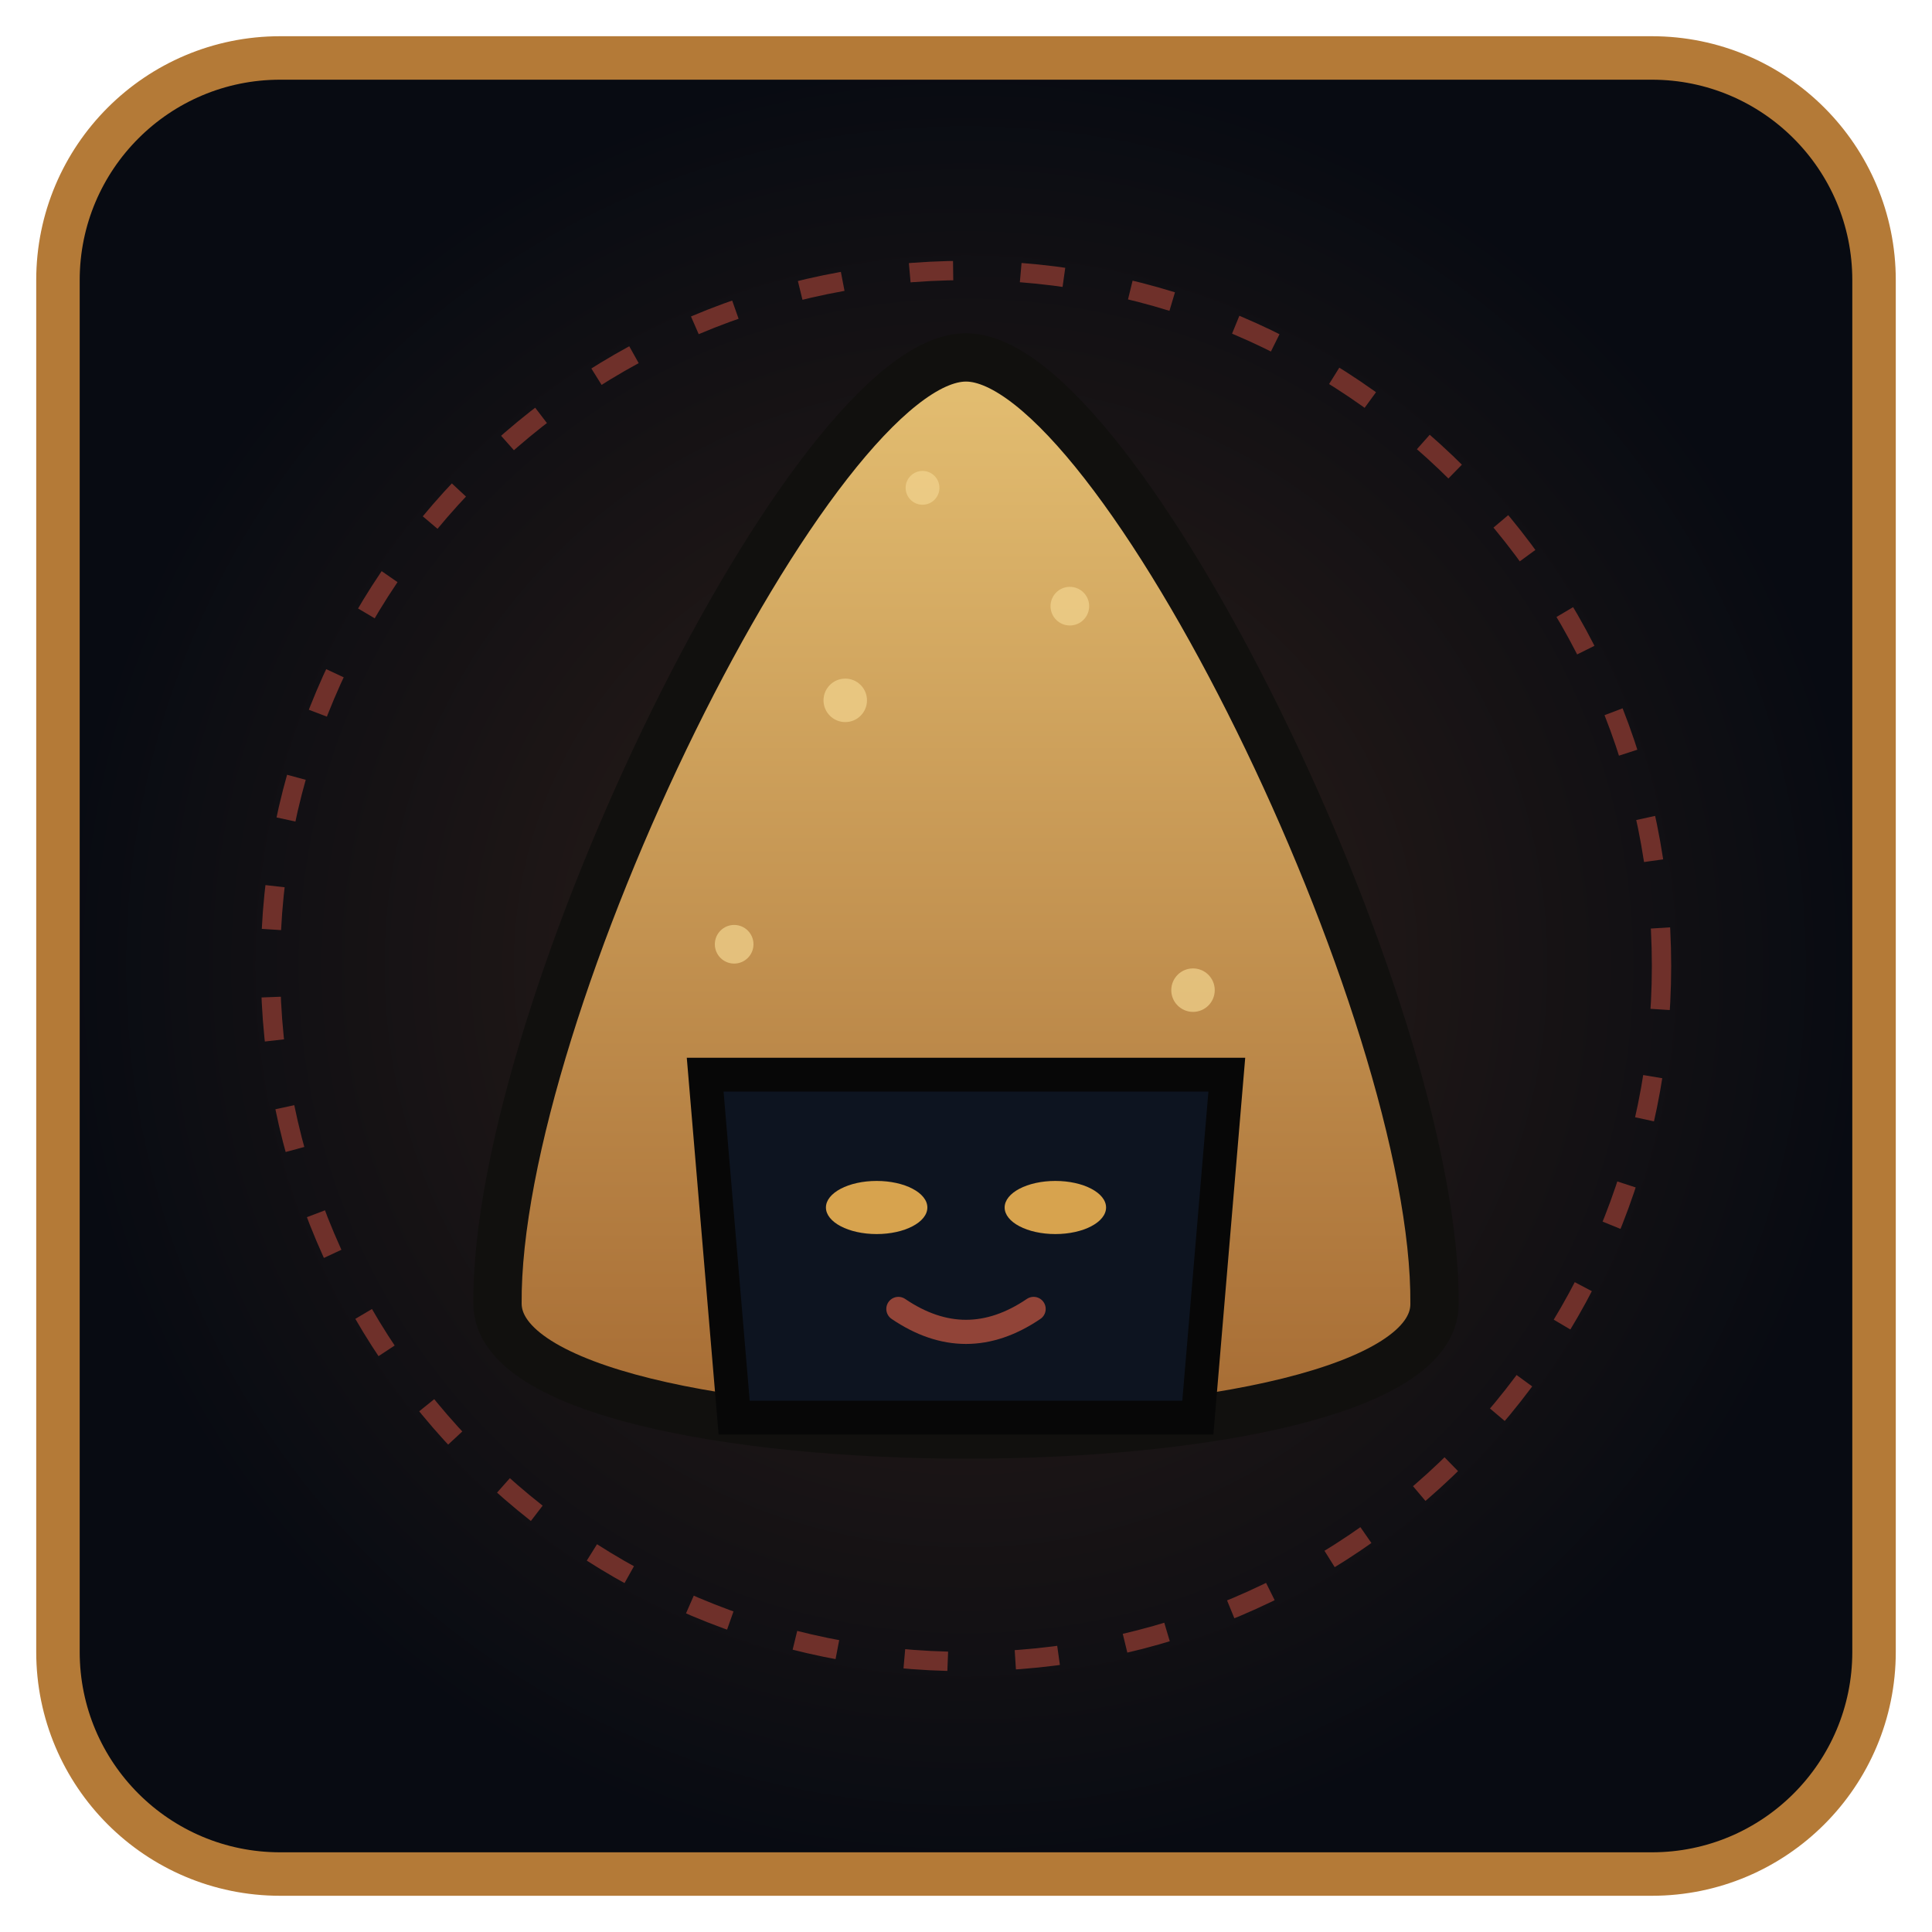
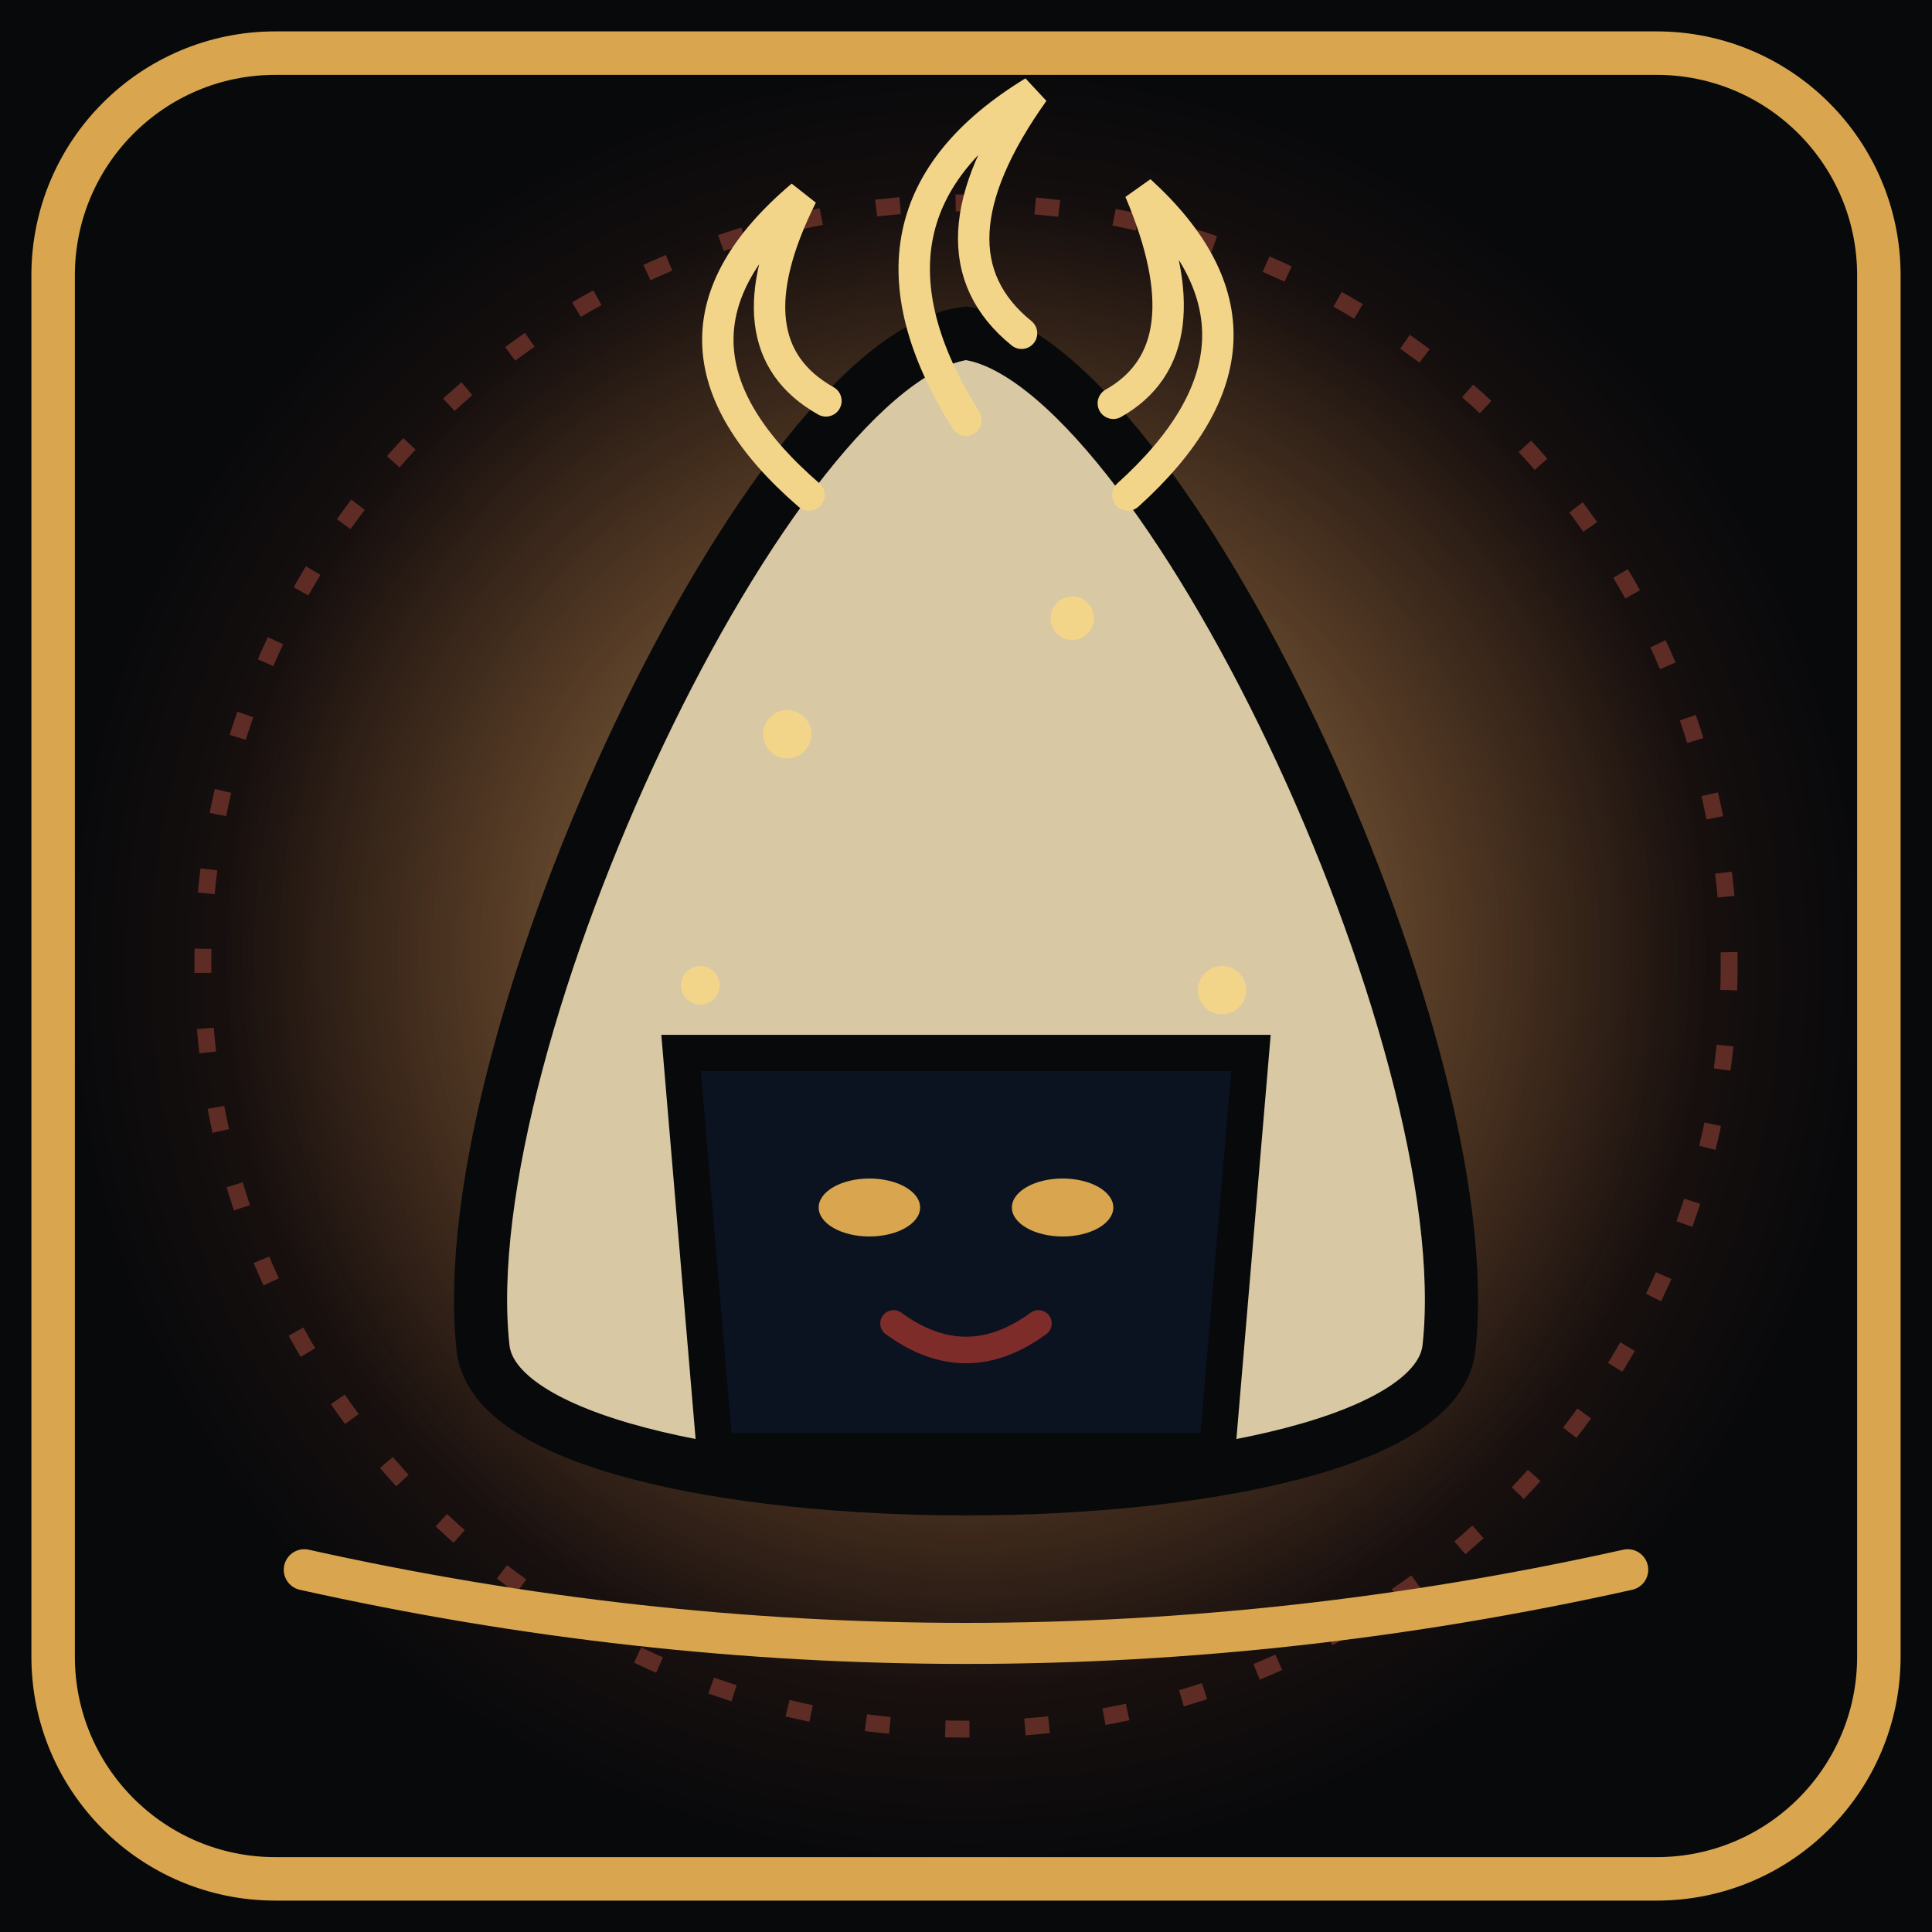
<svg xmlns="http://www.w3.org/2000/svg" width="800" height="800" viewBox="0 0 800 800" role="img" aria-labelledby="title desc">
  <defs>
-     <radialGradient id="bg">
-       <stop offset="0" stop-color="#302019" />
-       <stop offset="1" stop-color="#080b12" />
+     <radialGradient id="cardBg">
+       <stop offset="0" stop-color="#573024" />
+       <stop offset=".55" stop-color="#2d1914" />
+       <stop offset="1" stop-color="#08090b" />
    </radialGradient>
-     <linearGradient id="rice" x1="0" y1="0" x2="0" y2="1">
-       <stop offset="0" stop-color="#e4bf72" />
-       <stop offset="1" stop-color="#a66b33" />
+     <radialGradient id="cardGlow">
+       <stop offset="0" stop-color="#f3d58a" stop-opacity=".56" />
+       <stop offset="1" stop-color="#d9a64f" stop-opacity="0" />
+     </radialGradient>
+     <linearGradient id="foodWarm" x1="0" y1="0" x2="1" y2="1">
+       <stop offset="0" stop-color="#f3d58a" />
+       <stop offset=".5" stop-color="#b8732e" />
+       <stop offset="1" stop-color="#7e2c2a" />
+     </linearGradient>
+     <linearGradient id="foodCool" x1="0" y1="0" x2="0" y2="1">
+       <stop offset="0" stop-color="#65a09a" />
+       <stop offset=".52" stop-color="#1d4c4b" />
+       <stop offset="1" stop-color="#0b1220" />
    </linearGradient>
  </defs>
-   <rect x="24" y="24" width="752" height="752" rx="92" fill="url(#bg)" stroke="#b47a37" stroke-width="18" />
-   <circle cx="400" cy="400" r="288" fill="none" stroke="#6f302a" stroke-width="8" stroke-dasharray="18 28" />
-   <path d="M400 148C337 148 205 418 206 540c1 72 388 72 388 0C595 418 463 148 400 148Z" fill="url(#rice)" stroke="#11100e" stroke-width="20" stroke-linejoin="round" />
-   <g fill="#f1d38d" opacity="0.72">
-     <circle cx="350" cy="290" r="9" />
-     <circle cx="443" cy="251" r="8" />
-     <circle cx="304" cy="391" r="8" />
-     <circle cx="494" cy="410" r="9" />
-     <circle cx="382" cy="202" r="7" />
+   <rect width="800" height="800" fill="#08090b" />
+   <rect x="22" y="22" width="756" height="756" rx="92" fill="url(#cardBg)" stroke="#d9a64f" stroke-width="18" />
+   <circle cx="400" cy="392" r="306" fill="url(#cardGlow)" />
+   <circle cx="400" cy="400" r="316" fill="none" stroke="#b6503f" stroke-opacity=".45" stroke-width="7" stroke-dasharray="10 23" />
+   <path d="M126 650Q400 711 674 650" fill="none" stroke="#d9a64f" stroke-width="17" stroke-linecap="round" />
+   <path d="M400 138C320 148 186 430 200 558c8 78 392 78 400 0c14-128-120-410-200-420Z" fill="#d8c8a3" stroke="#08090b" stroke-width="22" />
+   <g fill="#f3d58a">
+     <circle cx="326" cy="304" r="10" />
+     <circle cx="444" cy="256" r="9" />
+     <circle cx="290" cy="408" r="8" />
+     <circle cx="506" cy="410" r="10" />
  </g>
-   <path d="M292 445h216l-12 142H304Z" fill="#0d1420" stroke="#070707" stroke-width="14" />
-   <ellipse cx="363" cy="500" rx="21" ry="11" fill="#d7a34e" />
-   <ellipse cx="437" cy="500" rx="21" ry="11" fill="#d7a34e" />
-   <path d="M372 542q28 19 56 0" fill="none" stroke="#914438" stroke-width="10" stroke-linecap="round" />
+   <path d="M282 436h236l-14 165H296Z" fill="#0b1220" stroke="#08090b" stroke-width="15" />
+   <ellipse cx="360" cy="500" rx="21" ry="12" fill="#d9a64f" />
+   <ellipse cx="440" cy="500" rx="21" ry="12" fill="#d9a64f" />
+   <path d="M370 548q30 22 60 0" fill="none" stroke="#7e2c2a" stroke-width="11" stroke-linecap="round" />
+   <g fill="none" stroke="#f3d58a" stroke-width="13" stroke-linecap="round">
+     <path d="M335 205q-74-64-3-124q-31 62 10 85" />
+     <path d="M400 174q-54-86 28-136q-47 66-5 100" />
+     <path d="M467 205q72-65 5-126q28 66-11 88" />
+   </g>
</svg>
